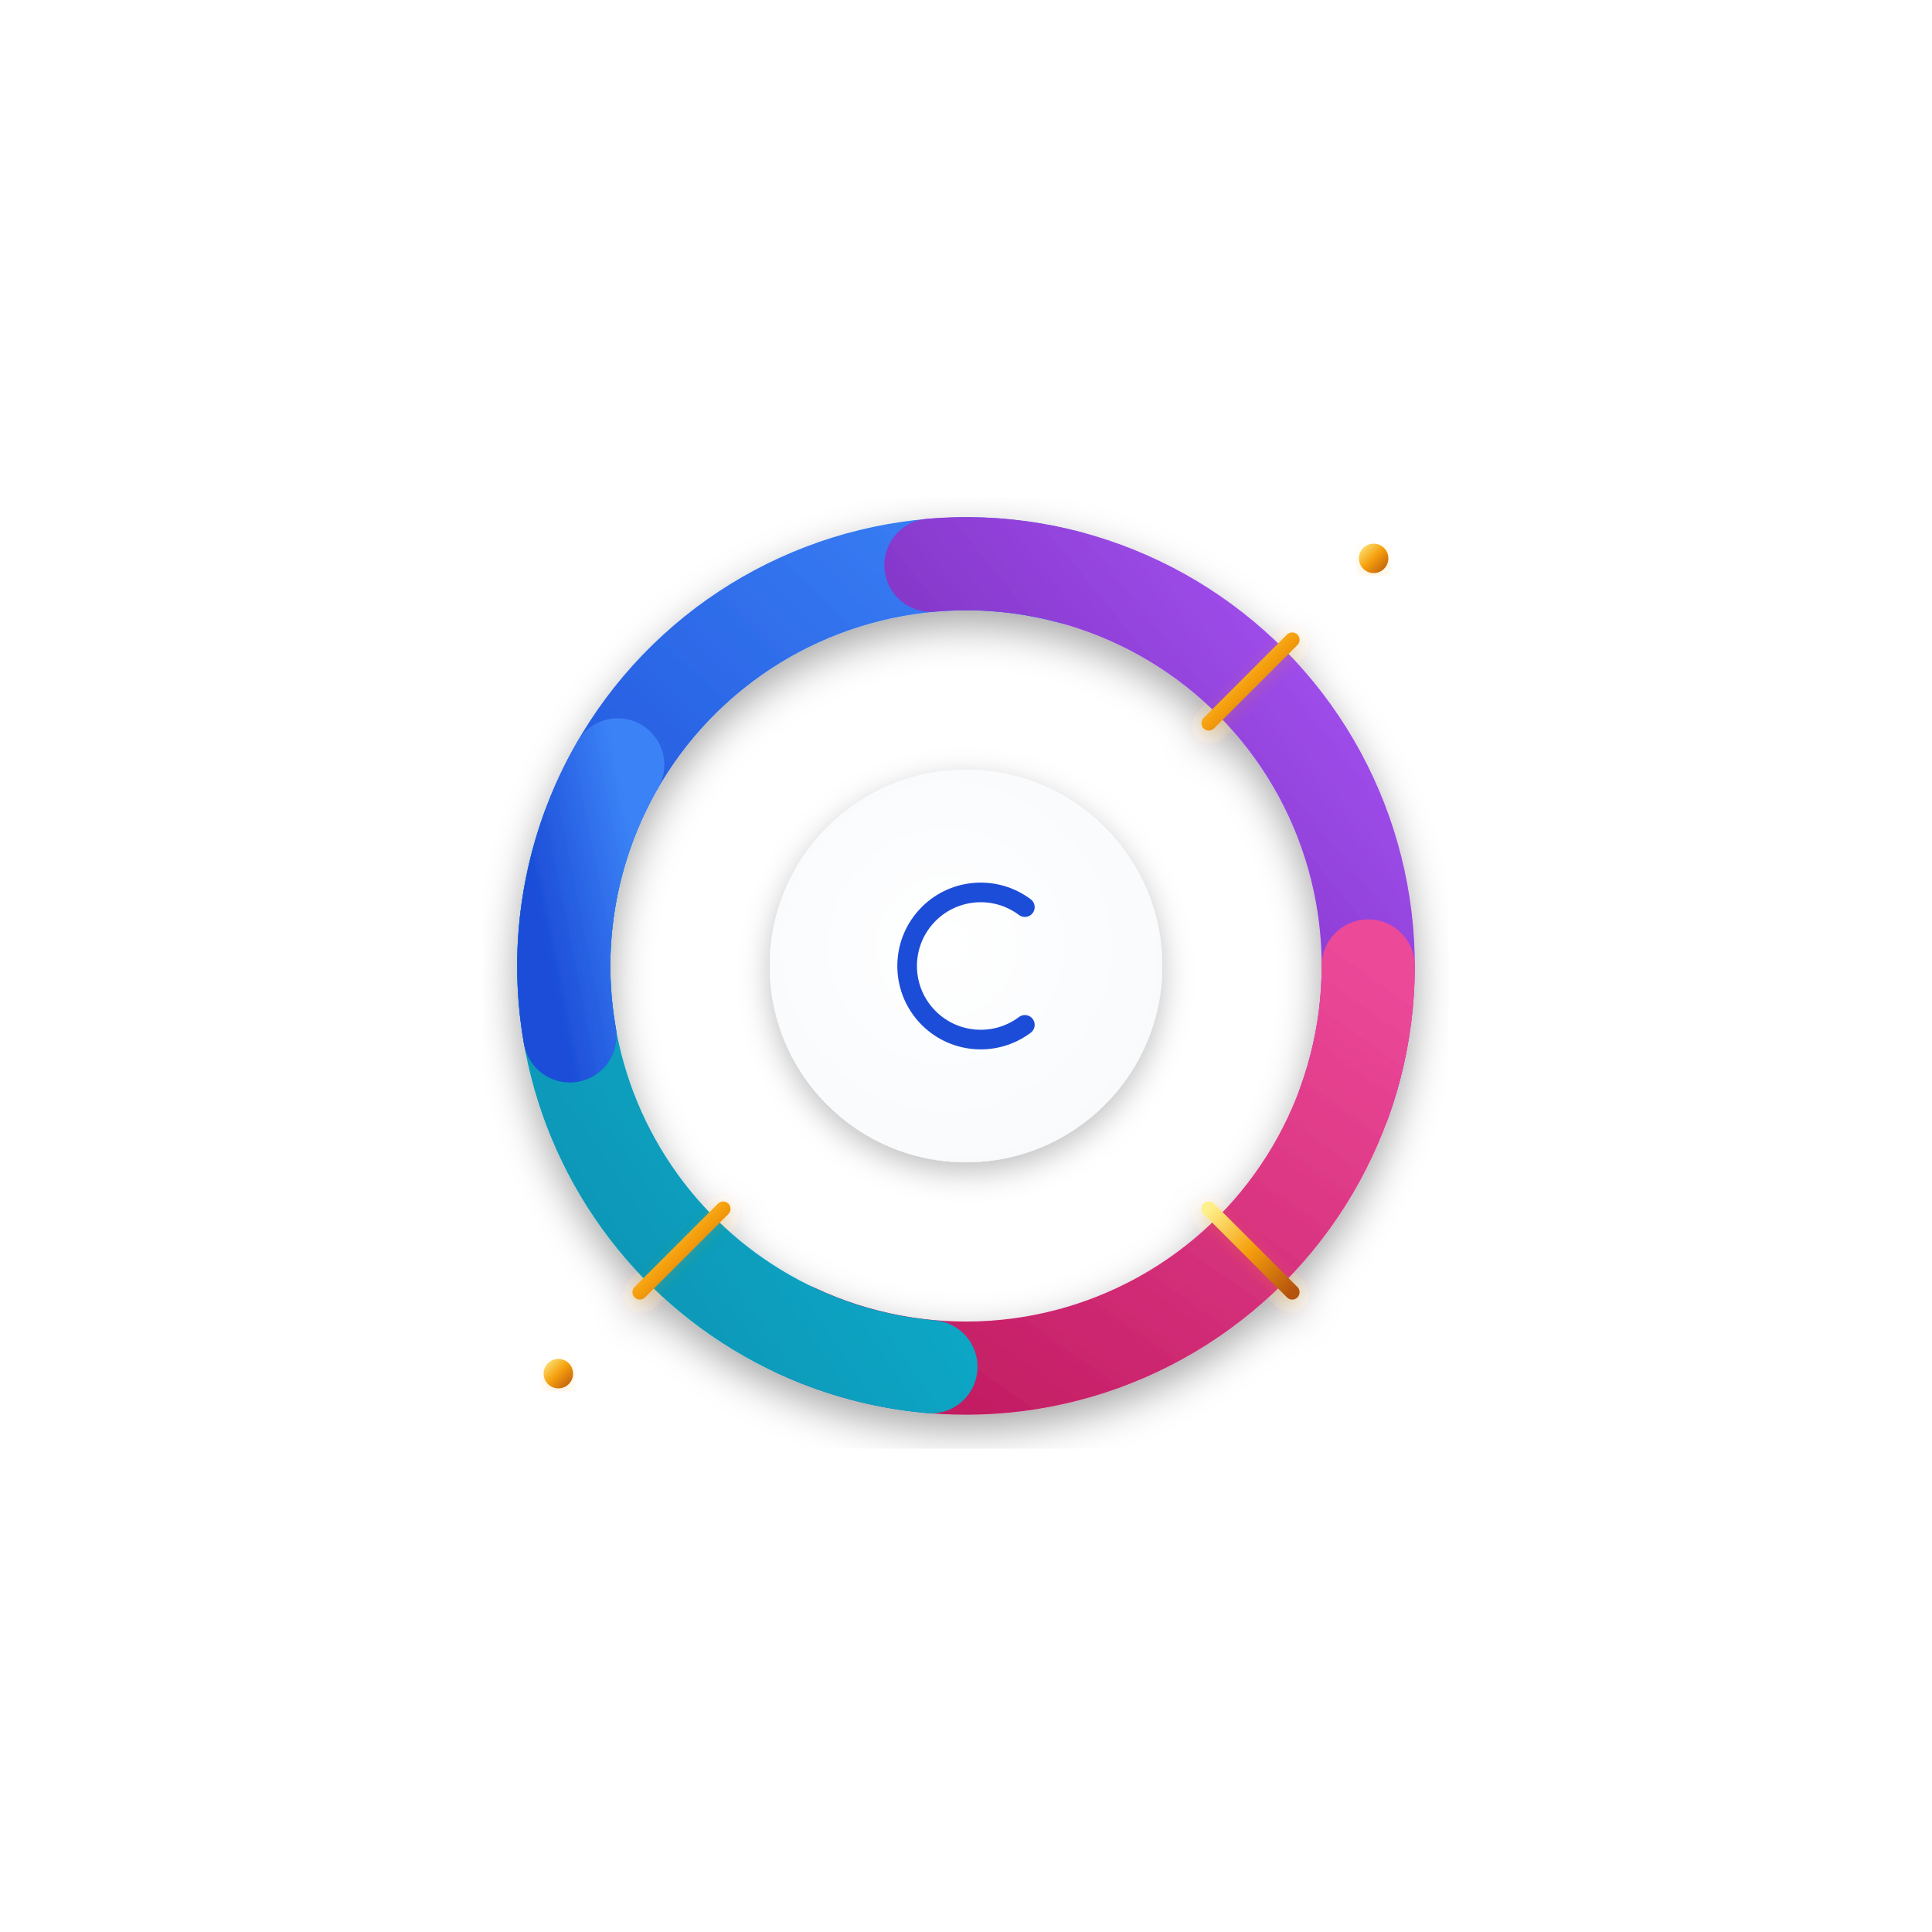
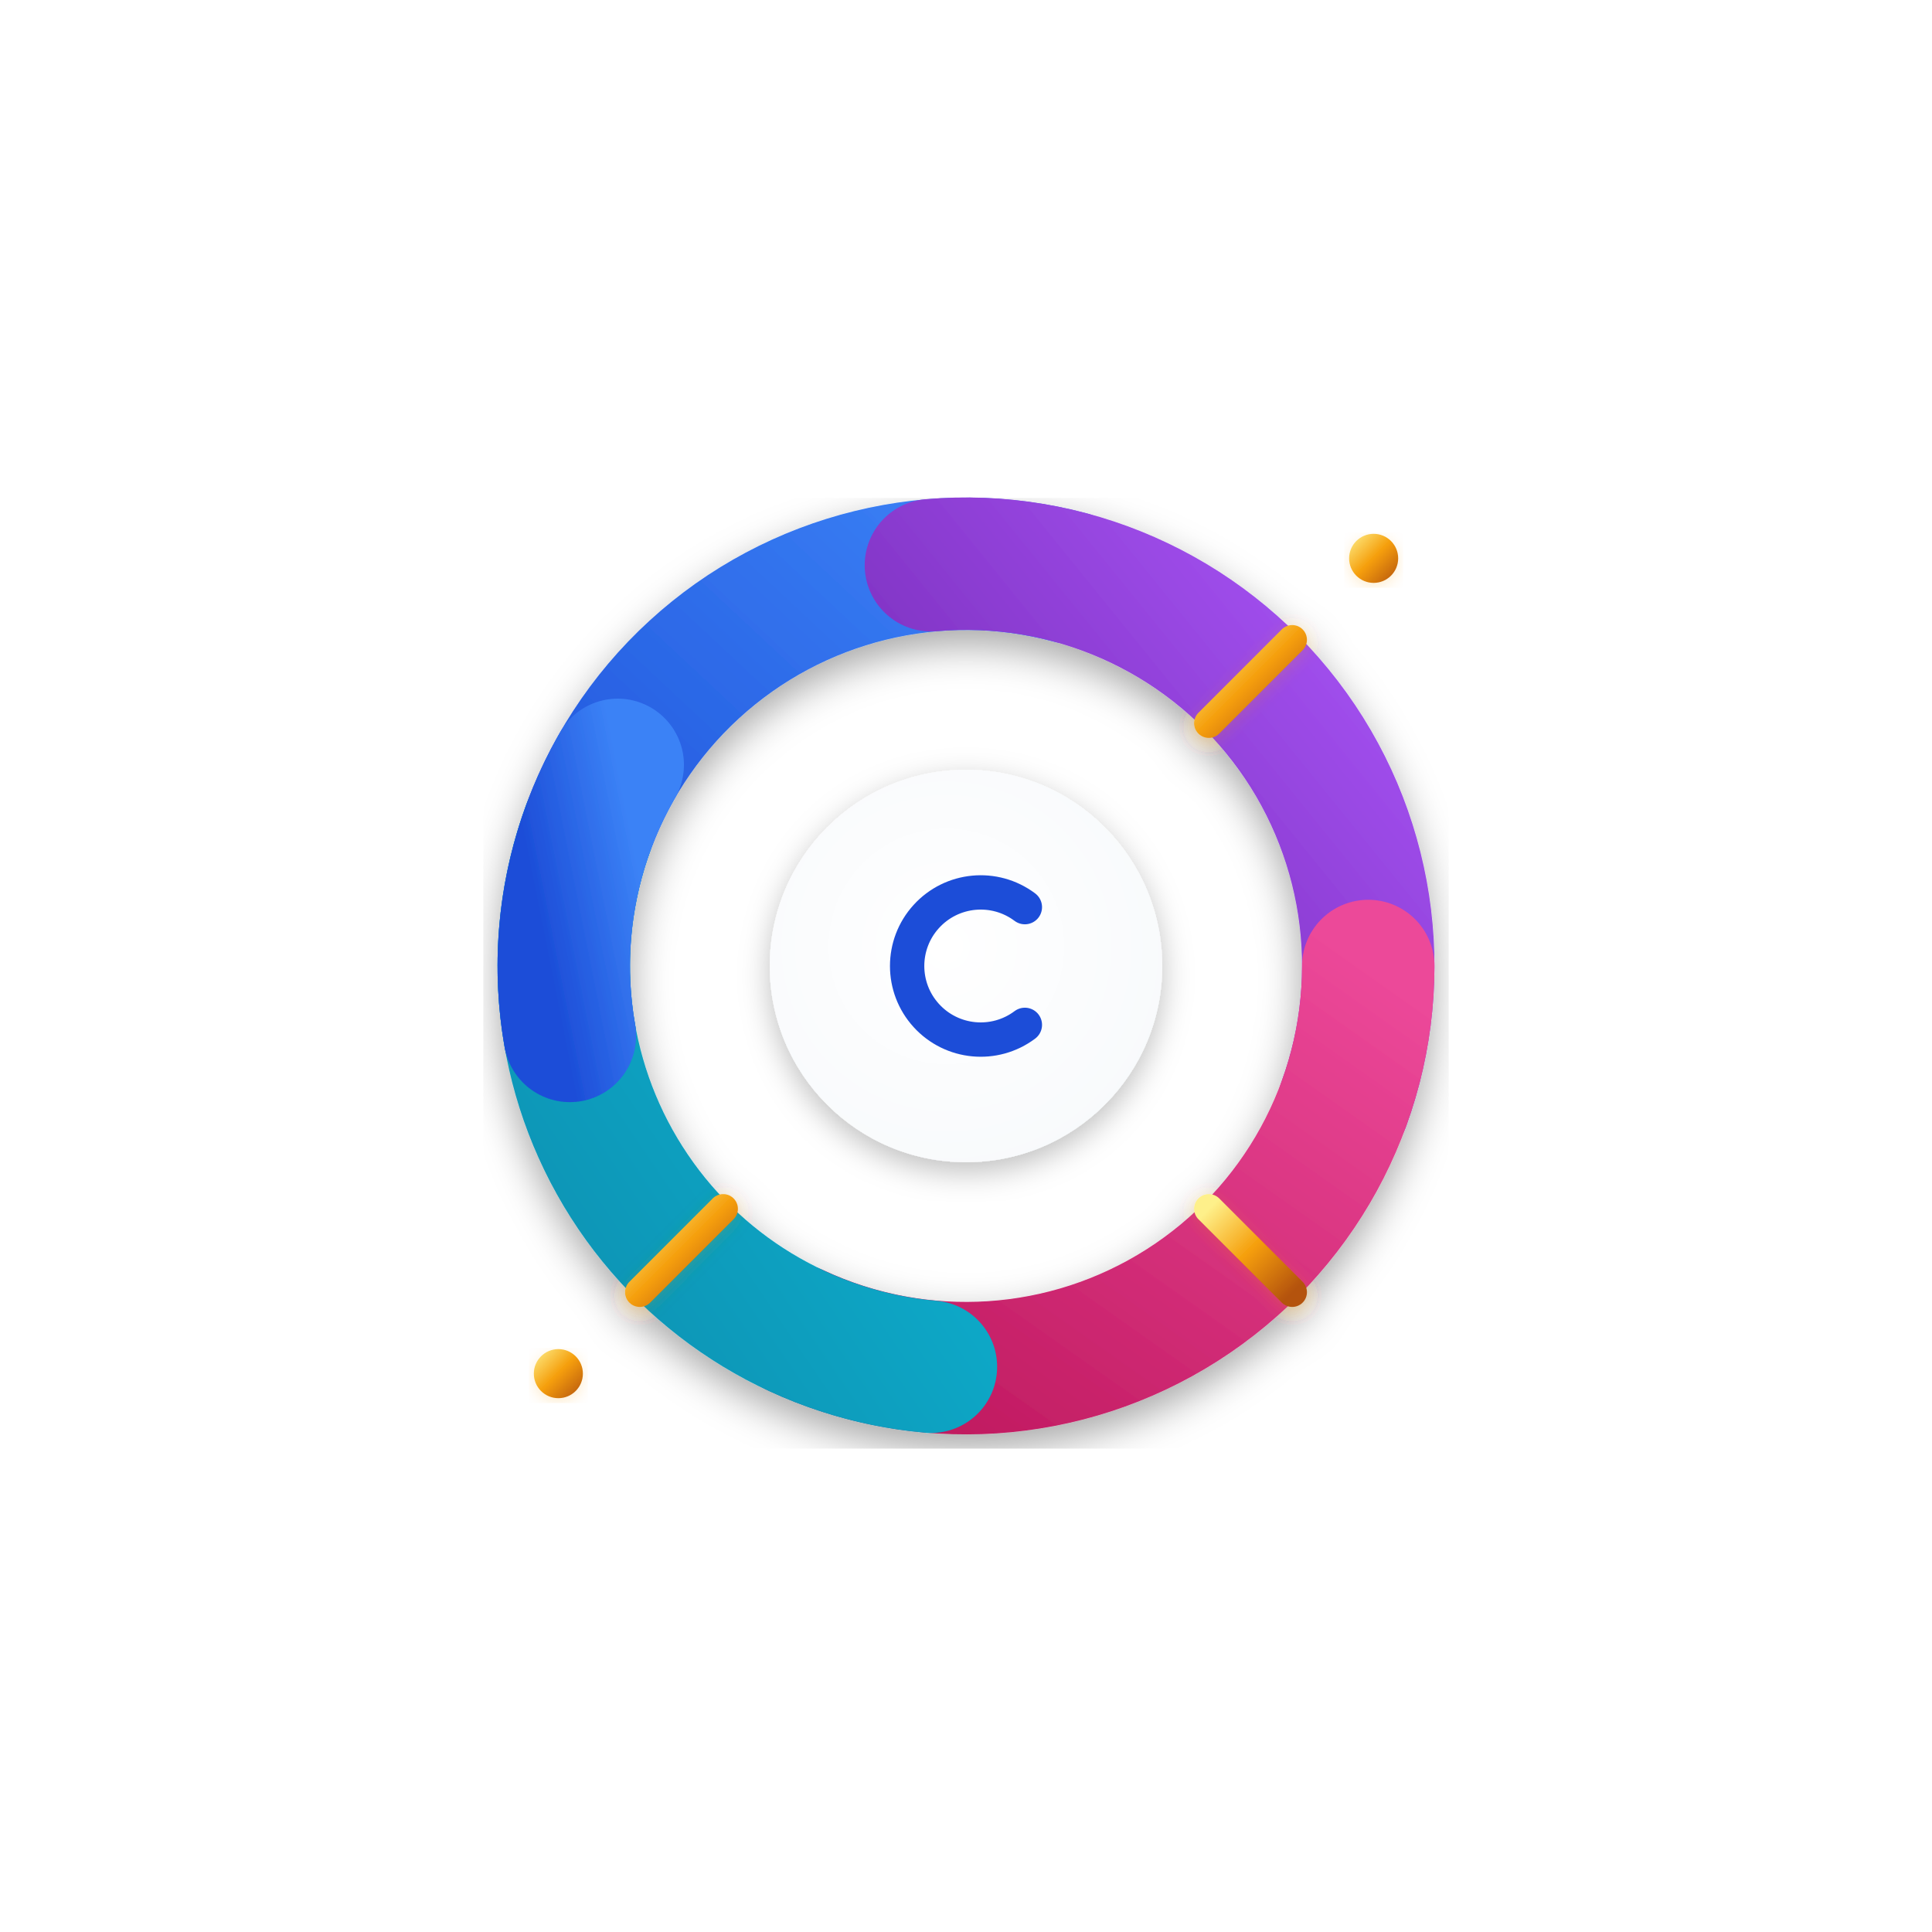
- <svg xmlns="http://www.w3.org/2000/svg" viewBox="0 0 512 512">
+ <svg xmlns="http://www.w3.org/2000/svg" width="32" height="32" viewBox="0 0 512 512">
  <defs>
    <linearGradient id="blue-grad" x1="0%" y1="100%" x2="100%" y2="0%">
      <stop offset="0%" stop-color="#1d4ed8" />
      <stop offset="100%" stop-color="#3b82f6" />
    </linearGradient>
    <linearGradient id="purple-grad" x1="0%" y1="100%" x2="100%" y2="0%">
      <stop offset="0%" stop-color="#6b21a8" />
      <stop offset="100%" stop-color="#a855f7" />
    </linearGradient>
    <linearGradient id="pink-grad" x1="0%" y1="100%" x2="100%" y2="0%">
      <stop offset="0%" stop-color="#be185d" />
      <stop offset="100%" stop-color="#ec4899" />
    </linearGradient>
    <linearGradient id="cyan-grad" x1="0%" y1="100%" x2="100%" y2="0%">
      <stop offset="0%" stop-color="#0891b2" />
      <stop offset="100%" stop-color="#06b6d4" />
    </linearGradient>
    <linearGradient id="gold-grad" x1="0%" y1="0%" x2="100%" y2="100%">
      <stop offset="0%" stop-color="#fef08a" />
      <stop offset="50%" stop-color="#f59e0b" />
      <stop offset="100%" stop-color="#b45309" />
    </linearGradient>
    <radialGradient id="core-grad" cx="45%" cy="45%" r="60%">
      <stop offset="0%" stop-color="#ffffff" />
      <stop offset="100%" stop-color="#f8fafc" />
    </radialGradient>
    <filter id="shadow-ring">
      <feDropShadow dx="0" dy="6" stdDeviation="8" flood-color="#000" flood-opacity="0.35" />
    </filter>
    <filter id="shadow-core">
      <feDropShadow dx="0" dy="4" stdDeviation="6" flood-color="#000" flood-opacity="0.25" />
    </filter>
    <filter id="gold-glow">
      <feDropShadow dx="0" dy="1.5" stdDeviation="3" flood-color="#f59e0b" flood-opacity="0.2" />
    </filter>
  </defs>
  <g transform="translate(256 256) scale(0.65) translate(-256 -256)">
-     <circle cx="422.2" cy="89.8" r="6" fill="url(#gold-grad)" filter="url(#gold-glow)" />
-     <circle cx="89.8" cy="422.2" r="6" fill="url(#gold-grad)" filter="url(#gold-glow)" />
+     <circle cx="422.2" cy="89.8" r="10" fill="url(#gold-grad)" filter="url(#gold-glow)" />
+     <circle cx="89.8" cy="422.2" r="10" fill="url(#gold-grad)" filter="url(#gold-glow)" />
    <g filter="url(#shadow-ring)">
-       <path d="M 94.5 284.5 A 164 164 0 0 1 298.4 97.6" fill="none" stroke="url(#blue-grad)" stroke-width="38" stroke-linecap="round" />
-       <path d="M 241.7 92.6 A 164 164 0 0 1 410.1 312.1" fill="none" stroke="url(#purple-grad)" stroke-width="38" stroke-linecap="round" />
-       <path d="M 420 256 A 164 164 0 0 1 186.7 404.6" fill="none" stroke="url(#pink-grad)" stroke-width="38" stroke-linecap="round" />
-       <path d="M 241.7 419.4 A 164 164 0 0 1 101.9 199.9" fill="none" stroke="url(#cyan-grad)" stroke-width="38" stroke-linecap="round" />
-       <path d="M 94.5 284.5 A 164 164 0 0 1 114 174" fill="none" stroke="url(#blue-grad)" stroke-width="38" stroke-linecap="round" />
-       <g stroke="url(#gold-grad)" stroke-width="6" stroke-linecap="round" filter="url(#gold-glow)">
+       <path d="M 94.5 284.5 A 164 164 0 0 1 298.4 97.6" fill="none" stroke="url(#blue-grad)" stroke-width="54" stroke-linecap="round" />
+       <path d="M 241.7 92.6 A 164 164 0 0 1 410.1 312.1" fill="none" stroke="url(#purple-grad)" stroke-width="54" stroke-linecap="round" />
+       <path d="M 420 256 A 164 164 0 0 1 186.7 404.6" fill="none" stroke="url(#pink-grad)" stroke-width="54" stroke-linecap="round" />
+       <path d="M 241.7 419.4 A 164 164 0 0 1 101.9 199.9" fill="none" stroke="url(#cyan-grad)" stroke-width="54" stroke-linecap="round" />
+       <path d="M 94.5 284.5 A 164 164 0 0 1 114 174" fill="none" stroke="url(#blue-grad)" stroke-width="54" stroke-linecap="round" />
+       <g stroke="url(#gold-grad)" stroke-width="12" stroke-linecap="round" filter="url(#gold-glow)">
        <line x1="355" y1="157" x2="389" y2="123" />
        <line x1="355" y1="355" x2="389" y2="389" />
        <line x1="157" y1="355" x2="123" y2="389" />
      </g>
    </g>
    <g filter="url(#shadow-core)">
      <circle cx="256" cy="256" r="80" fill="url(#core-grad)" />
-       <path d="M 280 280 A 30 30 0 1 1 280 232" fill="none" stroke="#1d4ed8" stroke-width="8" stroke-linecap="round" />
+       <path d="M 280 280 A 30 30 0 1 1 280 232" fill="none" stroke="#1d4ed8" stroke-width="14" stroke-linecap="round" />
    </g>
  </g>
</svg>
